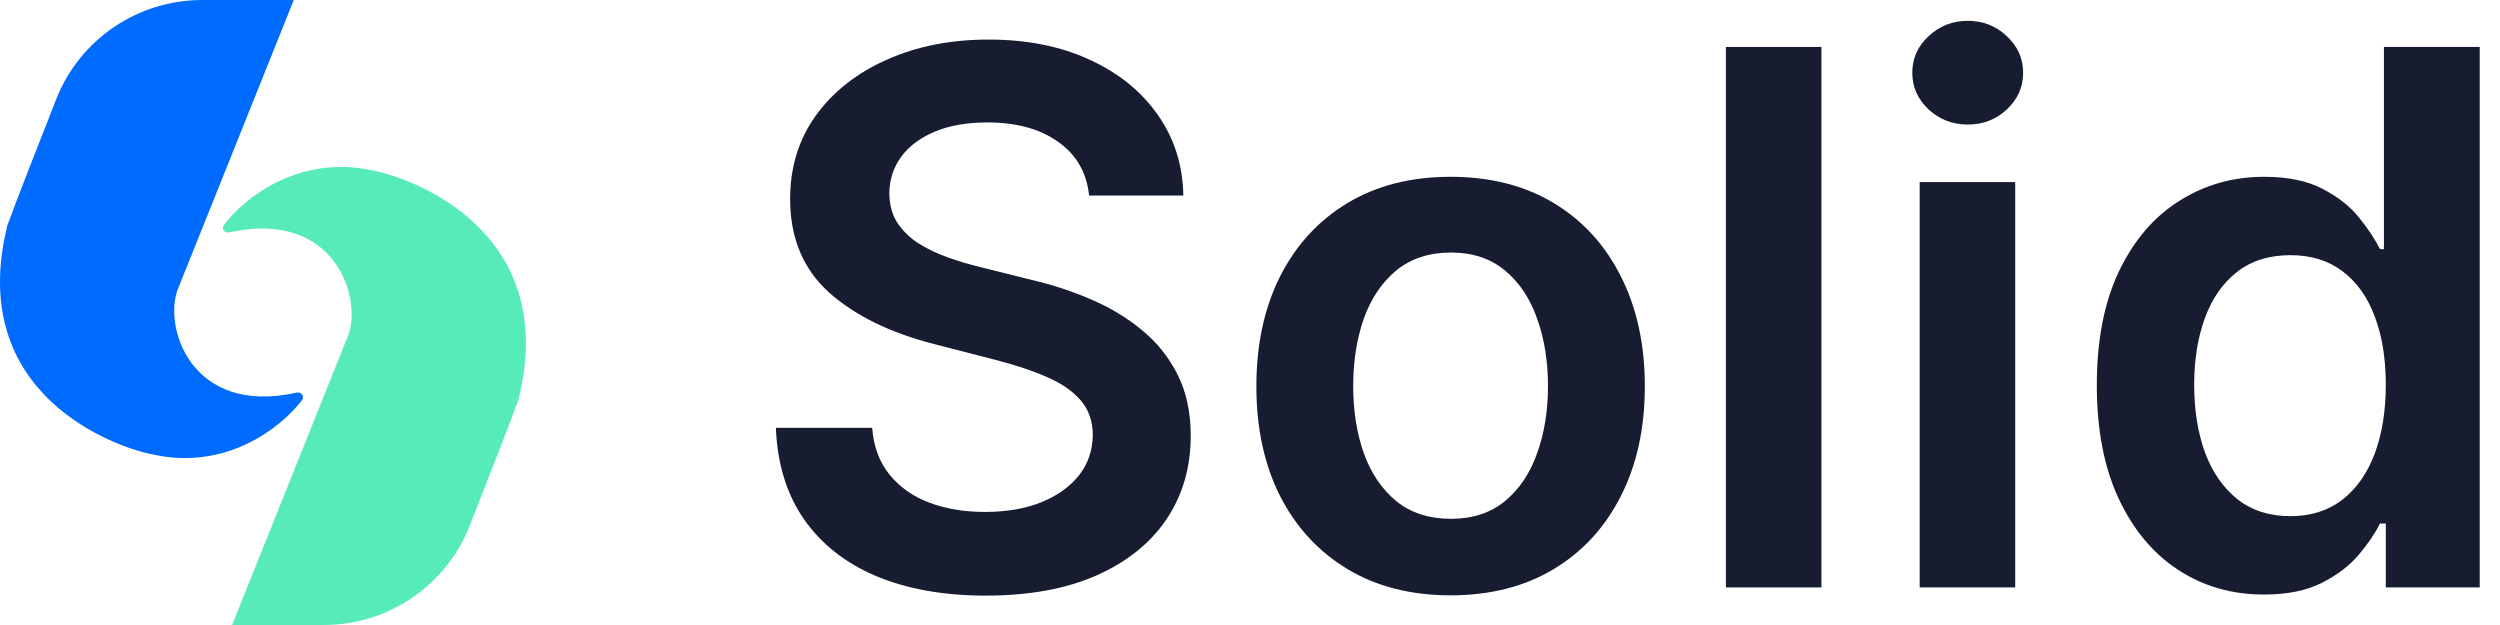
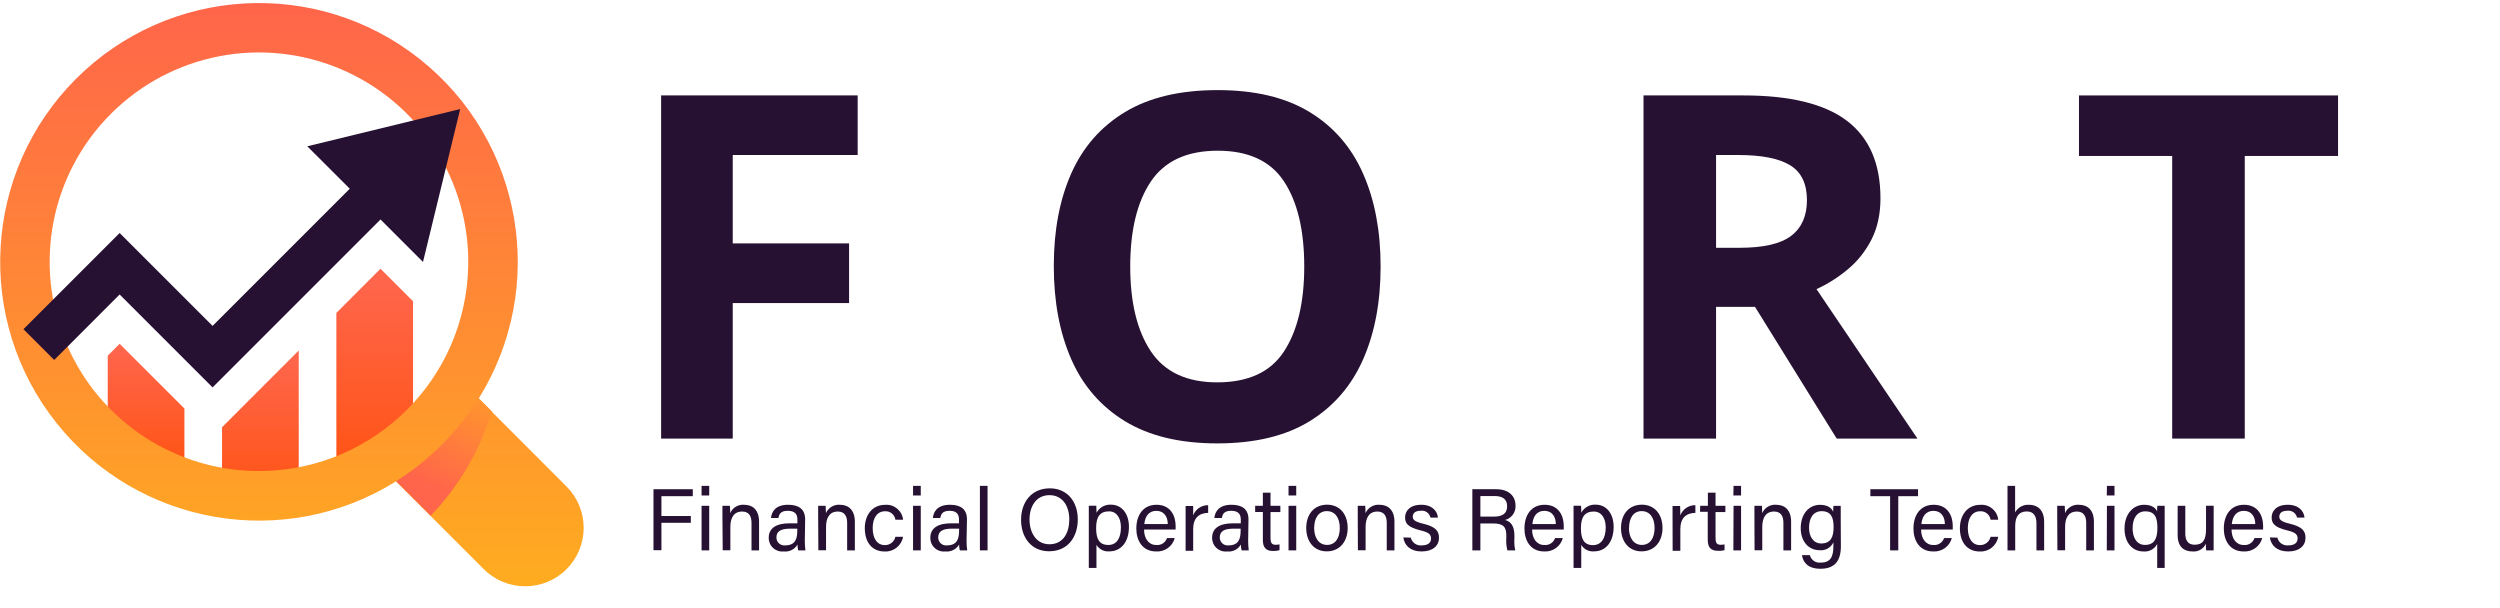
- <svg xmlns="http://www.w3.org/2000/svg" width="120" height="30" viewBox="0 0 120 30" fill="none">
-   <path d="M52.278 9.386C52.16 8.279 51.661 7.418 50.783 6.802C49.913 6.185 48.782 5.877 47.388 5.877C46.409 5.877 45.569 6.025 44.868 6.32C44.167 6.616 43.63 7.017 43.259 7.524C42.887 8.03 42.697 8.609 42.689 9.259C42.689 9.799 42.811 10.268 43.056 10.665C43.31 11.062 43.652 11.4 44.082 11.678C44.513 11.949 44.99 12.177 45.514 12.362C46.037 12.548 46.565 12.704 47.097 12.831L49.529 13.439C50.509 13.667 51.45 13.975 52.354 14.364C53.266 14.752 54.081 15.242 54.799 15.833C55.525 16.424 56.099 17.138 56.521 17.974C56.944 18.81 57.155 19.79 57.155 20.913C57.155 22.433 56.766 23.771 55.989 24.928C55.212 26.077 54.089 26.976 52.62 27.626C51.159 28.268 49.39 28.589 47.312 28.589C45.294 28.589 43.542 28.276 42.056 27.652C40.578 27.027 39.421 26.115 38.585 24.916C37.757 23.716 37.31 22.255 37.242 20.533H41.865C41.933 21.436 42.212 22.188 42.702 22.787C43.191 23.387 43.829 23.835 44.614 24.13C45.408 24.426 46.295 24.573 47.274 24.573C48.296 24.573 49.191 24.422 49.96 24.117C50.737 23.805 51.345 23.374 51.784 22.826C52.223 22.268 52.447 21.618 52.455 20.875C52.447 20.199 52.248 19.642 51.86 19.203C51.471 18.755 50.927 18.384 50.226 18.088C49.533 17.784 48.723 17.514 47.794 17.277L44.842 16.517C42.706 15.968 41.017 15.136 39.775 14.022C38.542 12.899 37.926 11.408 37.926 9.55C37.926 8.022 38.34 6.683 39.167 5.535C40.003 4.386 41.139 3.495 42.575 2.862C44.011 2.22 45.636 1.899 47.452 1.899C49.293 1.899 50.906 2.22 52.291 2.862C53.684 3.495 54.778 4.378 55.571 5.509C56.365 6.633 56.775 7.925 56.8 9.386H52.278Z" fill="#181C31" />
-   <path d="M69.629 28.576C67.729 28.576 66.082 28.158 64.689 27.322C63.295 26.486 62.214 25.317 61.446 23.814C60.686 22.31 60.306 20.554 60.306 18.544C60.306 16.534 60.686 14.773 61.446 13.262C62.214 11.75 63.295 10.576 64.689 9.74C66.082 8.904 67.729 8.486 69.629 8.486C71.529 8.486 73.175 8.904 74.569 9.74C75.962 10.576 77.039 11.75 77.799 13.262C78.567 14.773 78.952 16.534 78.952 18.544C78.952 20.554 78.567 22.31 77.799 23.814C77.039 25.317 75.962 26.486 74.569 27.322C73.175 28.158 71.529 28.576 69.629 28.576ZM69.654 24.903C70.684 24.903 71.546 24.62 72.238 24.054C72.931 23.48 73.446 22.711 73.784 21.749C74.13 20.786 74.303 19.714 74.303 18.531C74.303 17.341 74.13 16.264 73.784 15.301C73.446 14.33 72.931 13.557 72.238 12.983C71.546 12.409 70.684 12.122 69.654 12.122C68.598 12.122 67.72 12.409 67.019 12.983C66.327 13.557 65.807 14.33 65.461 15.301C65.123 16.264 64.954 17.341 64.954 18.531C64.954 19.714 65.123 20.786 65.461 21.749C65.807 22.711 66.327 23.48 67.019 24.054C67.72 24.62 68.598 24.903 69.654 24.903Z" fill="#181C31" />
-   <path d="M87.429 2.254V28.196H82.844V2.254H87.429Z" fill="#181C31" />
-   <path d="M92.144 28.196V8.74H96.73V28.196H92.144ZM94.45 5.978C93.724 5.978 93.099 5.737 92.575 5.256C92.052 4.766 91.79 4.179 91.79 3.495C91.79 2.803 92.052 2.216 92.575 1.735C93.099 1.245 93.724 1 94.45 1C95.185 1 95.809 1.245 96.325 1.735C96.848 2.216 97.11 2.803 97.11 3.495C97.11 4.179 96.848 4.766 96.325 5.256C95.809 5.737 95.185 5.978 94.45 5.978Z" fill="#181C31" />
-   <path d="M108.666 28.538C107.137 28.538 105.769 28.146 104.561 27.36C103.354 26.575 102.4 25.435 101.699 23.94C100.998 22.445 100.647 20.63 100.647 18.493C100.647 16.331 101.002 14.507 101.711 13.021C102.429 11.526 103.396 10.399 104.612 9.639C105.828 8.871 107.184 8.486 108.678 8.486C109.818 8.486 110.756 8.681 111.49 9.069C112.225 9.449 112.808 9.909 113.238 10.45C113.669 10.982 114.003 11.484 114.239 11.957H114.429V2.254H119.027V28.196H114.518V25.131H114.239C114.003 25.604 113.661 26.106 113.213 26.638C112.765 27.162 112.174 27.609 111.44 27.981C110.705 28.352 109.78 28.538 108.666 28.538ZM109.945 24.776C110.916 24.776 111.744 24.514 112.428 23.991C113.112 23.459 113.631 22.72 113.986 21.774C114.34 20.828 114.518 19.726 114.518 18.468C114.518 17.21 114.34 16.116 113.986 15.187C113.64 14.258 113.124 13.536 112.44 13.021C111.765 12.506 110.933 12.248 109.945 12.248C108.923 12.248 108.07 12.514 107.386 13.046C106.702 13.579 106.187 14.313 105.841 15.251C105.495 16.188 105.321 17.26 105.321 18.468C105.321 19.684 105.495 20.769 105.841 21.723C106.195 22.669 106.715 23.417 107.399 23.965C108.091 24.506 108.94 24.776 109.945 24.776Z" fill="#181C31" />
-   <path d="M14.102 0H9.707C6.616 0 3.835 1.881 2.701 4.755C1.758 7.145 0.8 9.599 0.355 10.815C-1.673 18.959 5.567 21.499 7.391 21.825C10.832 22.572 13.475 20.565 14.498 19.201C14.634 19.019 14.459 18.797 14.236 18.846C9.092 19.986 7.801 15.571 8.564 13.812L14.102 0Z" fill="#006BFF" />
-   <path d="M11.14 30L15.536 30C18.626 30 21.407 28.119 22.541 25.245C23.484 22.855 24.442 20.401 24.887 19.185C26.915 11.041 19.675 8.501 17.851 8.175C14.41 7.428 11.767 9.435 10.745 10.799C10.608 10.981 10.783 11.203 11.006 11.154C16.15 10.014 17.441 14.429 16.678 16.188L11.14 30Z" fill="#57EBB9" />
+ <svg xmlns="http://www.w3.org/2000/svg" xmlns:xlink="http://www.w3.org/1999/xlink" id="Layer_1" data-name="Layer 1" viewBox="0 0 535.59 130.1">
+   <defs>
+     <style>.cls-1{font-size:102.97px;font-family:LeagueSpartan-Bold, League Spartan;font-weight:700;letter-spacing:0.3em;}.cls-1,.cls-4{fill:#261132;}.cls-2{letter-spacing:0.26em;}.cls-3{letter-spacing:0.3em;}.cls-5{fill:url(#Degradado_sin_nombre_4);}.cls-6{fill:url(#Degradado_sin_nombre_4-2);}.cls-7{fill:url(#Degradado_sin_nombre_4-3);}.cls-8{fill:url(#Degradado_sin_nombre_2);}.cls-9{fill:url(#Degradado_sin_nombre_2-2);}</style>
+     <linearGradient id="Degradado_sin_nombre_4" x1="31.3" y1="108.62" x2="31.3" y2="75.79" gradientUnits="userSpaceOnUse">
+       <stop offset="0" stop-color="#ff4d00" />
+       <stop offset="1" stop-color="#ff654a" />
+     </linearGradient>
+     <linearGradient id="Degradado_sin_nombre_4-2" x1="55.79" y1="116.75" x2="55.79" y2="77.65" xlink:href="#Degradado_sin_nombre_4" />
+     <linearGradient id="Degradado_sin_nombre_4-3" x1="80.27" y1="114.9" x2="80.27" y2="61.09" xlink:href="#Degradado_sin_nombre_4" />
+     <linearGradient id="Degradado_sin_nombre_2" x1="62.52" y1="125.61" x2="62.52" y2="0.61" gradientUnits="userSpaceOnUse">
+       <stop offset="0" stop-color="#ffac20" />
+       <stop offset="1" stop-color="#ff654a" />
+     </linearGradient>
+     <linearGradient id="Degradado_sin_nombre_2-2" x1="106.33" y1="75.67" x2="91.42" y2="103.61" xlink:href="#Degradado_sin_nombre_2" />
+   </defs>
+   <text class="cls-1" transform="translate(132.37 93.96)">FO<tspan class="cls-2" x="210.46" y="0">R</tspan>
+     <tspan class="cls-3" x="310.96" y="0">T</tspan>
+   </text>
+   <path class="cls-4" d="M140,104.81h8.42v1.49H141.7v4.25H148V112H141.7v5.87H140Z" />
+   <path class="cls-4" d="M150.3,104.09h1.64v2.06H150.3Zm0,4.27h1.64v9.55H150.3Z" />
+   <path class="cls-4" d="M154.77,110.77c0-.83,0-1.67,0-2.41h1.6a13.82,13.82,0,0,1,.06,1.57,3,3,0,0,1,3-1.79c1.79,0,3.19,1.09,3.19,3.63v6.14H161V112c0-1.44-.56-2.41-2-2.41-1.8,0-2.53,1.37-2.53,3.29v5h-1.64Z" />
+   <path class="cls-4" d="M172.42,115.83a14.22,14.22,0,0,0,.13,2.08H171a5.31,5.31,0,0,1-.15-1.25,3,3,0,0,1-2.95,1.48,2.89,2.89,0,0,1-3.21-2.92c0-2.13,1.67-3.11,4.51-3.11h1.63v-.81c0-.84-.27-1.87-2.06-1.87-1.59,0-1.86.79-2,1.54h-1.59c.13-1.32.94-2.84,3.68-2.83,2.34,0,3.63,1,3.63,3.13Zm-1.61-2.57h-1.54c-1.91,0-2.93.52-2.93,1.87a1.68,1.68,0,0,0,1.86,1.71c2.3,0,2.61-1.54,2.61-3.28Z" />
+   <path class="cls-4" d="M175.28,110.77c0-.83,0-1.67,0-2.41h1.6c0,.29.07,1.29.07,1.57a3,3,0,0,1,3-1.79c1.79,0,3.19,1.09,3.19,3.63v6.14h-1.65V112c0-1.44-.56-2.41-2-2.41-1.8,0-2.52,1.37-2.52,3.29v5h-1.65Z" />
+   <path class="cls-4" d="M193.47,115a3.81,3.81,0,0,1-3.95,3.15c-2.63,0-4.25-1.89-4.25-5,0-2.7,1.52-5,4.37-5a3.57,3.57,0,0,1,3.83,3.19h-1.64a2.12,2.12,0,0,0-2.22-1.81c-1.69,0-2.65,1.44-2.65,3.61s.93,3.64,2.59,3.64a2.27,2.27,0,0,0,2.28-1.78Z" />
+   <path class="cls-4" d="M195.61,104.09h1.65v2.06h-1.65Zm0,4.27h1.65v9.55h-1.65Z" />
+   <path class="cls-4" d="M207.07,115.83a13.82,13.82,0,0,0,.14,2.08h-1.58a5.17,5.17,0,0,1-.16-1.25,3,3,0,0,1-2.94,1.48,2.89,2.89,0,0,1-3.22-2.92c0-2.13,1.68-3.11,4.51-3.11h1.63v-.81c0-.84-.27-1.87-2-1.87-1.6,0-1.87.79-2,1.54h-1.59c.12-1.32.93-2.84,3.68-2.83,2.33,0,3.62,1,3.62,3.13Zm-1.6-2.57h-1.55c-1.9,0-2.92.52-2.92,1.87a1.68,1.68,0,0,0,1.86,1.71c2.3,0,2.61-1.54,2.61-3.28Z" />
+   <path class="cls-4" d="M209.93,117.91V104.09h1.64v13.82Z" />
+   <path class="cls-4" d="M230.9,111.29c0,3.6-2,6.81-6.15,6.81-3.86,0-6-3-6-6.74s2.2-6.74,6.16-6.74C228.59,104.62,230.9,107.39,230.9,111.29Zm-10.34,0c0,2.83,1.45,5.31,4.26,5.31,3,0,4.26-2.51,4.26-5.31s-1.38-5.21-4.25-5.21S220.56,108.51,220.56,111.31Z" />
+   <path class="cls-4" d="M234.9,116.73v4.94h-1.64v-11c0-.77,0-1.58,0-2.33h1.61c0,.32.05.9.05,1.51a3.29,3.29,0,0,1,3.12-1.73c2.21,0,3.82,1.85,3.82,4.75,0,3.41-1.84,5.25-4.16,5.25A2.91,2.91,0,0,1,234.9,116.73Zm5.24-3.77c0-2-.92-3.41-2.55-3.41-2,0-2.76,1.25-2.76,3.57s.64,3.63,2.63,3.63C239.21,116.75,240.14,115.31,240.14,113Z" />
+   <path class="cls-4" d="M245.1,113.44c0,1.94,1,3.32,2.61,3.32a2.19,2.19,0,0,0,2.3-1.48h1.66a3.87,3.87,0,0,1-4,2.86c-3,0-4.23-2.44-4.23-4.9,0-2.84,1.43-5.1,4.33-5.1,3.08,0,4.09,2.47,4.09,4.51,0,.29,0,.53,0,.79Zm5.08-1.16c0-1.57-.81-2.84-2.44-2.84s-2.42,1.17-2.59,2.84Z" />
+   <path class="cls-4" d="M254,111c0-1.34,0-2.09,0-2.6h1.62c0,.27,0,1,0,2a3.38,3.38,0,0,1,3.21-2.17v1.64c-1.95.06-3.21,1.08-3.21,3.5v4.63H254Z" />
+   <path class="cls-4" d="M267.4,115.83a15.83,15.83,0,0,0,.13,2.08H266a4.7,4.7,0,0,1-.16-1.25,3,3,0,0,1-2.95,1.48,2.89,2.89,0,0,1-3.21-2.92c0-2.13,1.67-3.11,4.51-3.11h1.63v-.81c0-.84-.27-1.87-2.06-1.87-1.59,0-1.86.79-2,1.54h-1.6c.13-1.32.94-2.84,3.69-2.83,2.33,0,3.62,1,3.62,3.13Zm-1.61-2.57h-1.54c-1.91,0-2.93.52-2.93,1.87a1.68,1.68,0,0,0,1.86,1.71c2.3,0,2.61-1.54,2.61-3.28Z" />
+   <path class="cls-4" d="M268.9,108.36h1.65v-2.81h1.64v2.81h2.11v1.35h-2.11v5.59c0,.93.23,1.41,1.09,1.41a4.18,4.18,0,0,0,.84-.08v1.24a4.49,4.49,0,0,1-1.43.17c-1.49,0-2.14-.77-2.14-2.35v-6H268.9Z" />
+   <path class="cls-4" d="M276.05,104.09h1.65v2.06h-1.65Zm0,4.27h1.65v9.55h-1.65Z" />
+   <path class="cls-4" d="M288.72,113.12c0,2.75-1.57,5-4.49,5-2.74,0-4.39-2.12-4.39-5s1.62-5,4.5-5C287,108.14,288.72,110.12,288.72,113.12Zm-7.18,0c0,2.09,1,3.62,2.76,3.62s2.73-1.45,2.73-3.62-1-3.62-2.77-3.62S281.54,111,281.54,113.14Z" />
+   <path class="cls-4" d="M290.88,110.77c0-.83,0-1.67,0-2.41h1.61c0,.29.07,1.29.06,1.57a3,3,0,0,1,3-1.79c1.79,0,3.19,1.09,3.19,3.63v6.14h-1.65V112c0-1.44-.56-2.41-2-2.41-1.8,0-2.53,1.37-2.53,3.29v5h-1.65Z" />
+   <path class="cls-4" d="M302.24,115.18a2.18,2.18,0,0,0,2.34,1.66c1.41,0,2-.61,2-1.47s-.44-1.31-2.26-1.75c-2.73-.67-3.3-1.5-3.3-2.8s1-2.68,3.44-2.68,3.48,1.42,3.6,2.75h-1.6a1.87,1.87,0,0,0-2.07-1.47c-1.33,0-1.73.64-1.73,1.27s.39,1.06,2.14,1.48c2.9.69,3.48,1.65,3.48,3.07,0,1.68-1.33,2.9-3.71,2.9s-3.68-1.25-3.93-3Z" />
+   <path class="cls-4" d="M317.15,112.14v5.77h-1.72v-13.1h5.12c2.69,0,4.13,1.46,4.13,3.51a3,3,0,0,1-2.24,3.08c1.07.28,2,1.08,2,3.36v.56a9.18,9.18,0,0,0,.18,2.59h-1.69a8.87,8.87,0,0,1-.22-2.81v-.28c0-1.87-.53-2.68-2.88-2.68Zm0-1.46H320c2,0,2.88-.75,2.88-2.22s-.9-2.19-2.68-2.19h-3.05Z" />
+   <path class="cls-4" d="M328.23,113.44c0,1.94,1,3.32,2.61,3.32a2.21,2.21,0,0,0,2.31-1.48h1.66a3.88,3.88,0,0,1-4,2.86c-3,0-4.22-2.44-4.22-4.9,0-2.84,1.43-5.1,4.33-5.1,3.08,0,4.09,2.47,4.09,4.51a6.7,6.7,0,0,1,0,.79Zm5.08-1.16c0-1.57-.8-2.84-2.44-2.84s-2.41,1.17-2.58,2.84Z" />
+   <path class="cls-4" d="M338.76,116.73v4.94h-1.65v-11c0-.77,0-1.58,0-2.33h1.6a14.49,14.49,0,0,1,.06,1.51,3.27,3.27,0,0,1,3.12-1.73c2.21,0,3.81,1.85,3.81,4.75,0,3.41-1.84,5.25-4.15,5.25A2.9,2.9,0,0,1,338.76,116.73ZM344,113c0-2-.92-3.41-2.55-3.41-2,0-2.76,1.25-2.76,3.57s.64,3.63,2.63,3.63C343.06,116.75,344,115.31,344,113Z" />
+   <path class="cls-4" d="M356.17,113.12c0,2.75-1.58,5-4.5,5-2.73,0-4.39-2.12-4.39-5s1.62-5,4.5-5C354.43,108.14,356.17,110.12,356.17,113.12Zm-7.19,0c0,2.09,1,3.62,2.76,3.62s2.73-1.45,2.73-3.62-1-3.62-2.77-3.62S349,111,349,113.14Z" />
+   <path class="cls-4" d="M358.32,111c0-1.34,0-2.09,0-2.6h1.62c0,.27.05,1,.05,2a3.38,3.38,0,0,1,3.22-2.17v1.64c-2,.06-3.22,1.08-3.22,3.5v4.63h-1.65Z" />
+   <path class="cls-4" d="M364.24,108.36h1.65v-2.81h1.64v2.81h2.11v1.35h-2.11v5.59c0,.93.23,1.41,1.09,1.41a4.25,4.25,0,0,0,.84-.08v1.24A4.53,4.53,0,0,1,368,118c-1.49,0-2.14-.77-2.14-2.35v-6h-1.65Z" />
+   <path class="cls-4" d="M371.39,104.09H373v2.06h-1.65Zm0,4.27H373v9.55h-1.65Z" />
+   <path class="cls-4" d="M375.86,110.77c0-.83,0-1.67,0-2.41h1.61c0,.29.07,1.29.06,1.57a3,3,0,0,1,3-1.79c1.79,0,3.19,1.09,3.19,3.63v6.14h-1.65V112c0-1.44-.56-2.41-2-2.41-1.8,0-2.53,1.37-2.53,3.29v5h-1.65Z" />
+   <path class="cls-4" d="M394.38,117.05c0,3.06-1.26,4.8-4.38,4.8-2.89,0-3.78-1.62-3.95-2.92h1.68a2.16,2.16,0,0,0,2.34,1.6c2.17,0,2.71-1.37,2.71-3.57v-.77a2.92,2.92,0,0,1-3,1.68c-2.35,0-4-1.92-4-4.72,0-3.11,1.82-5,4.13-5,1.82,0,2.59.86,2.81,1.49,0-.43.06-1.07.08-1.27h1.55c0,.56,0,1.84,0,2.76Zm-6.82-4c0,2,1,3.38,2.6,3.38,2.06,0,2.66-1.38,2.66-3.5s-.56-3.42-2.6-3.42C388.45,109.54,387.56,111,387.56,113.08Z" />
+   <path class="cls-4" d="M404.93,106.3H400.7v-1.49h10.21v1.49h-4.23v11.61h-1.75Z" />
+   <path class="cls-4" d="M411.57,113.44c0,1.94,1,3.32,2.61,3.32a2.21,2.21,0,0,0,2.31-1.48h1.66a3.88,3.88,0,0,1-4,2.86c-3,0-4.22-2.44-4.22-4.9,0-2.84,1.43-5.1,4.33-5.1,3.08,0,4.09,2.47,4.09,4.51a6.7,6.7,0,0,1,0,.79Zm5.09-1.16c0-1.57-.81-2.84-2.44-2.84s-2.42,1.17-2.59,2.84Z" />
+   <path class="cls-4" d="M428.09,115a3.81,3.81,0,0,1-3.95,3.15c-2.63,0-4.26-1.89-4.26-5,0-2.7,1.53-5,4.38-5a3.57,3.57,0,0,1,3.83,3.19h-1.64a2.12,2.12,0,0,0-2.22-1.81c-1.69,0-2.65,1.44-2.65,3.61s.93,3.64,2.59,3.64a2.27,2.27,0,0,0,2.28-1.78Z" />
+   <path class="cls-4" d="M431.71,104.09v5.68a3.2,3.2,0,0,1,3-1.63c1.53,0,3.22.84,3.22,3.68v6.09h-1.65v-5.82c0-1.62-.68-2.52-2.07-2.52-1.72,0-2.48,1.13-2.48,3.12v5.22h-1.65V104.09Z" />
+   <path class="cls-4" d="M440.73,110.77c0-.83,0-1.67,0-2.41h1.6c.05.29.07,1.29.07,1.57a3,3,0,0,1,3-1.79c1.79,0,3.19,1.09,3.19,3.63v6.14h-1.65V112c0-1.44-.56-2.41-2-2.41-1.8,0-2.52,1.37-2.52,3.29v5h-1.65Z" />
+   <path class="cls-4" d="M451.38,104.09H453v2.06h-1.65Zm0,4.27H453v9.55h-1.65Z" />
+   <path class="cls-4" d="M462.15,116.54a3,3,0,0,1-3,1.6c-2.16,0-4-1.72-4-4.9s1.9-5.1,4.2-5.1c1.77,0,2.56.81,2.78,1.44,0-.35,0-.83.06-1.22h1.56c0,1,0,1.77,0,2.64v10.67h-1.6Zm-5.27-3.37c0,1.93.84,3.57,2.65,3.57,2.06,0,2.66-1.42,2.66-3.65s-.53-3.54-2.6-3.54C457.81,109.55,456.88,111.06,456.88,113.17Z" />
+   <path class="cls-4" d="M474.24,115.13c0,.93,0,2.22,0,2.78h-1.6a12.09,12.09,0,0,1-.06-1.43,2.85,2.85,0,0,1-2.9,1.66c-1.6,0-3.15-.8-3.15-3.5v-6.28h1.64v5.93c0,1.25.39,2.41,2,2.41,1.76,0,2.44-1,2.44-3.36v-5h1.64Z" />
+   <path class="cls-4" d="M478.08,113.44c0,1.94,1,3.32,2.61,3.32a2.19,2.19,0,0,0,2.3-1.48h1.66a3.87,3.87,0,0,1-4,2.86c-3,0-4.23-2.44-4.23-4.9,0-2.84,1.43-5.1,4.33-5.1,3.08,0,4.09,2.47,4.09,4.51,0,.29,0,.53,0,.79Zm5.08-1.16c0-1.57-.81-2.84-2.44-2.84s-2.42,1.17-2.59,2.84Z" />
+   <path class="cls-4" d="M487.89,115.18a2.18,2.18,0,0,0,2.34,1.66c1.4,0,2-.61,2-1.47s-.44-1.31-2.26-1.75c-2.73-.67-3.3-1.5-3.3-2.8s1-2.68,3.44-2.68,3.48,1.42,3.6,2.75h-1.6a1.87,1.87,0,0,0-2.07-1.47c-1.34,0-1.73.64-1.73,1.27s.39,1.06,2.14,1.48c2.9.69,3.47,1.65,3.47,3.07,0,1.68-1.32,2.9-3.7,2.9s-3.68-1.25-3.93-3Z" />
+   <polygon class="cls-5" points="25.63 73.65 23.08 76.2 23.08 99.55 39.51 99.55 39.51 87.53 25.63 73.65" />
+   <polygon class="cls-6" points="47.57 91.53 47.57 105.96 64 105.96 64 75.09 47.57 91.53" />
+   <polygon class="cls-7" points="81.52 57.57 72.06 67.04 72.06 100.04 88.49 100.04 88.49 64.54 81.52 57.57" />
+   <path class="cls-8" d="M102.55,85.39a55.44,55.44,0,1,0-17.72,17.74l18.82,18.81a12.54,12.54,0,0,0,17.72,0h0a12.52,12.52,0,0,0,0-17.72ZM56.31,100.91a44.84,44.84,0,1,1,44-44A44.85,44.85,0,0,1,56.31,100.91Z" />
+   <polygon class="cls-4" points="98.59 23.36 90.62 56.12 81.52 47.02 45.54 83 25.63 63.09 11.61 77.12 5.02 70.53 25.63 49.92 45.54 69.82 74.93 40.43 65.83 31.34 98.59 23.36" />
+   <path class="cls-9" d="M102.46,85.5A56.16,56.16,0,0,1,85,103l-.12.09,7.4,7.39a55.52,55.52,0,0,0,13.08-22.37l-2.76-2.76Z" />
</svg>
